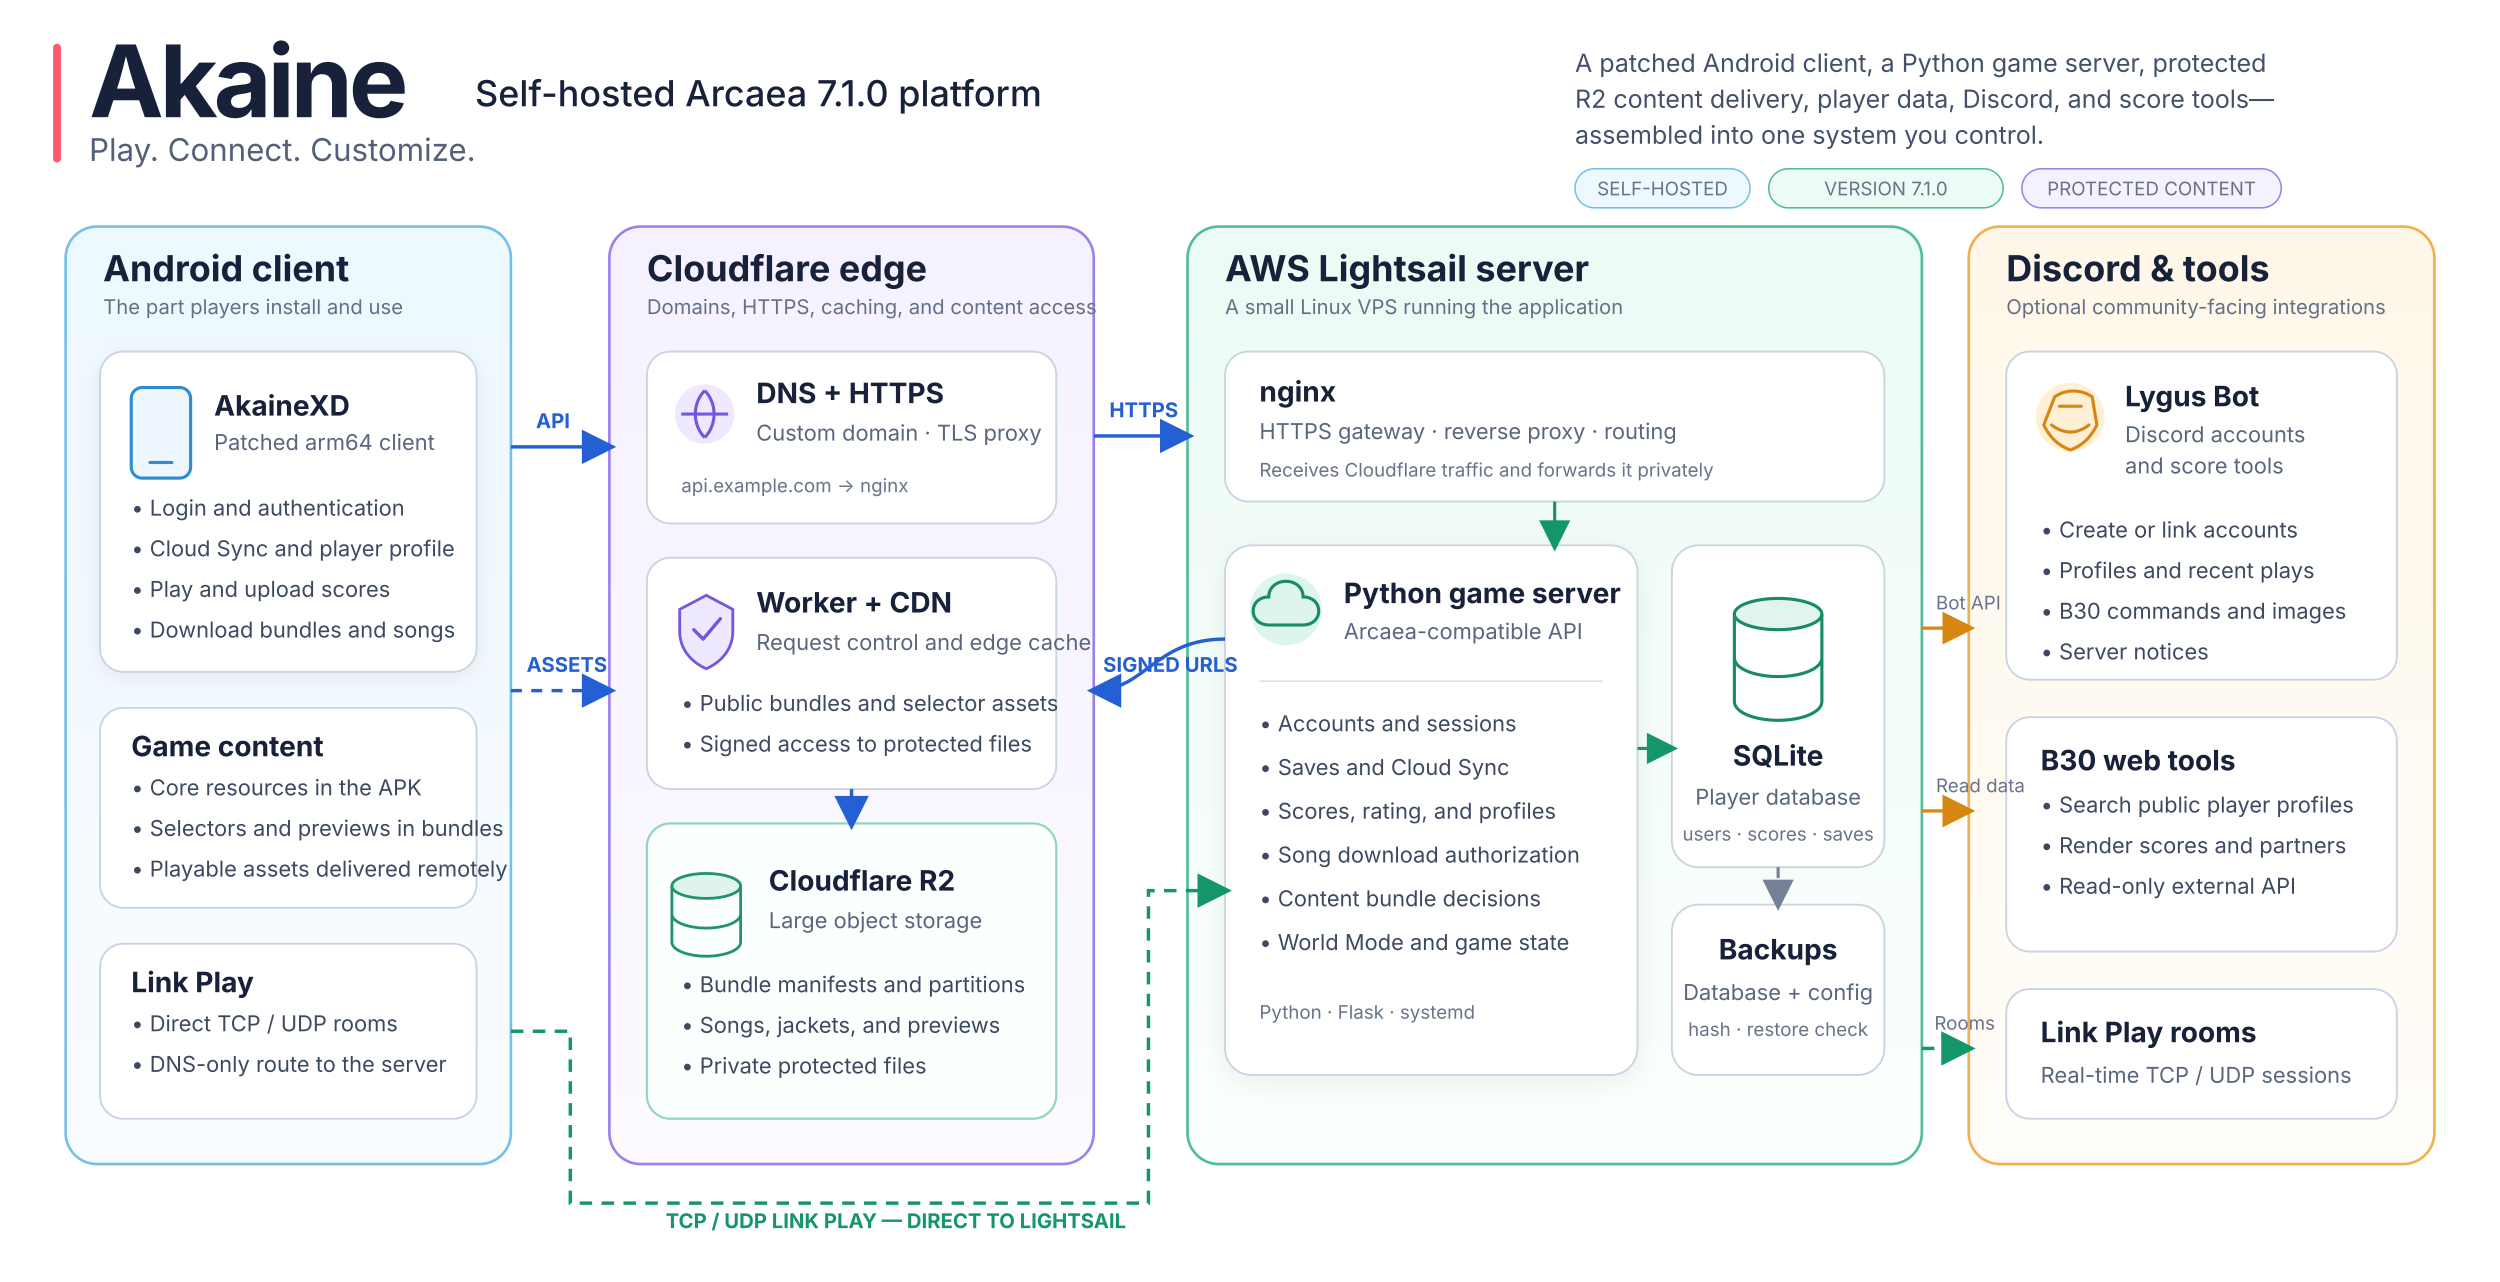
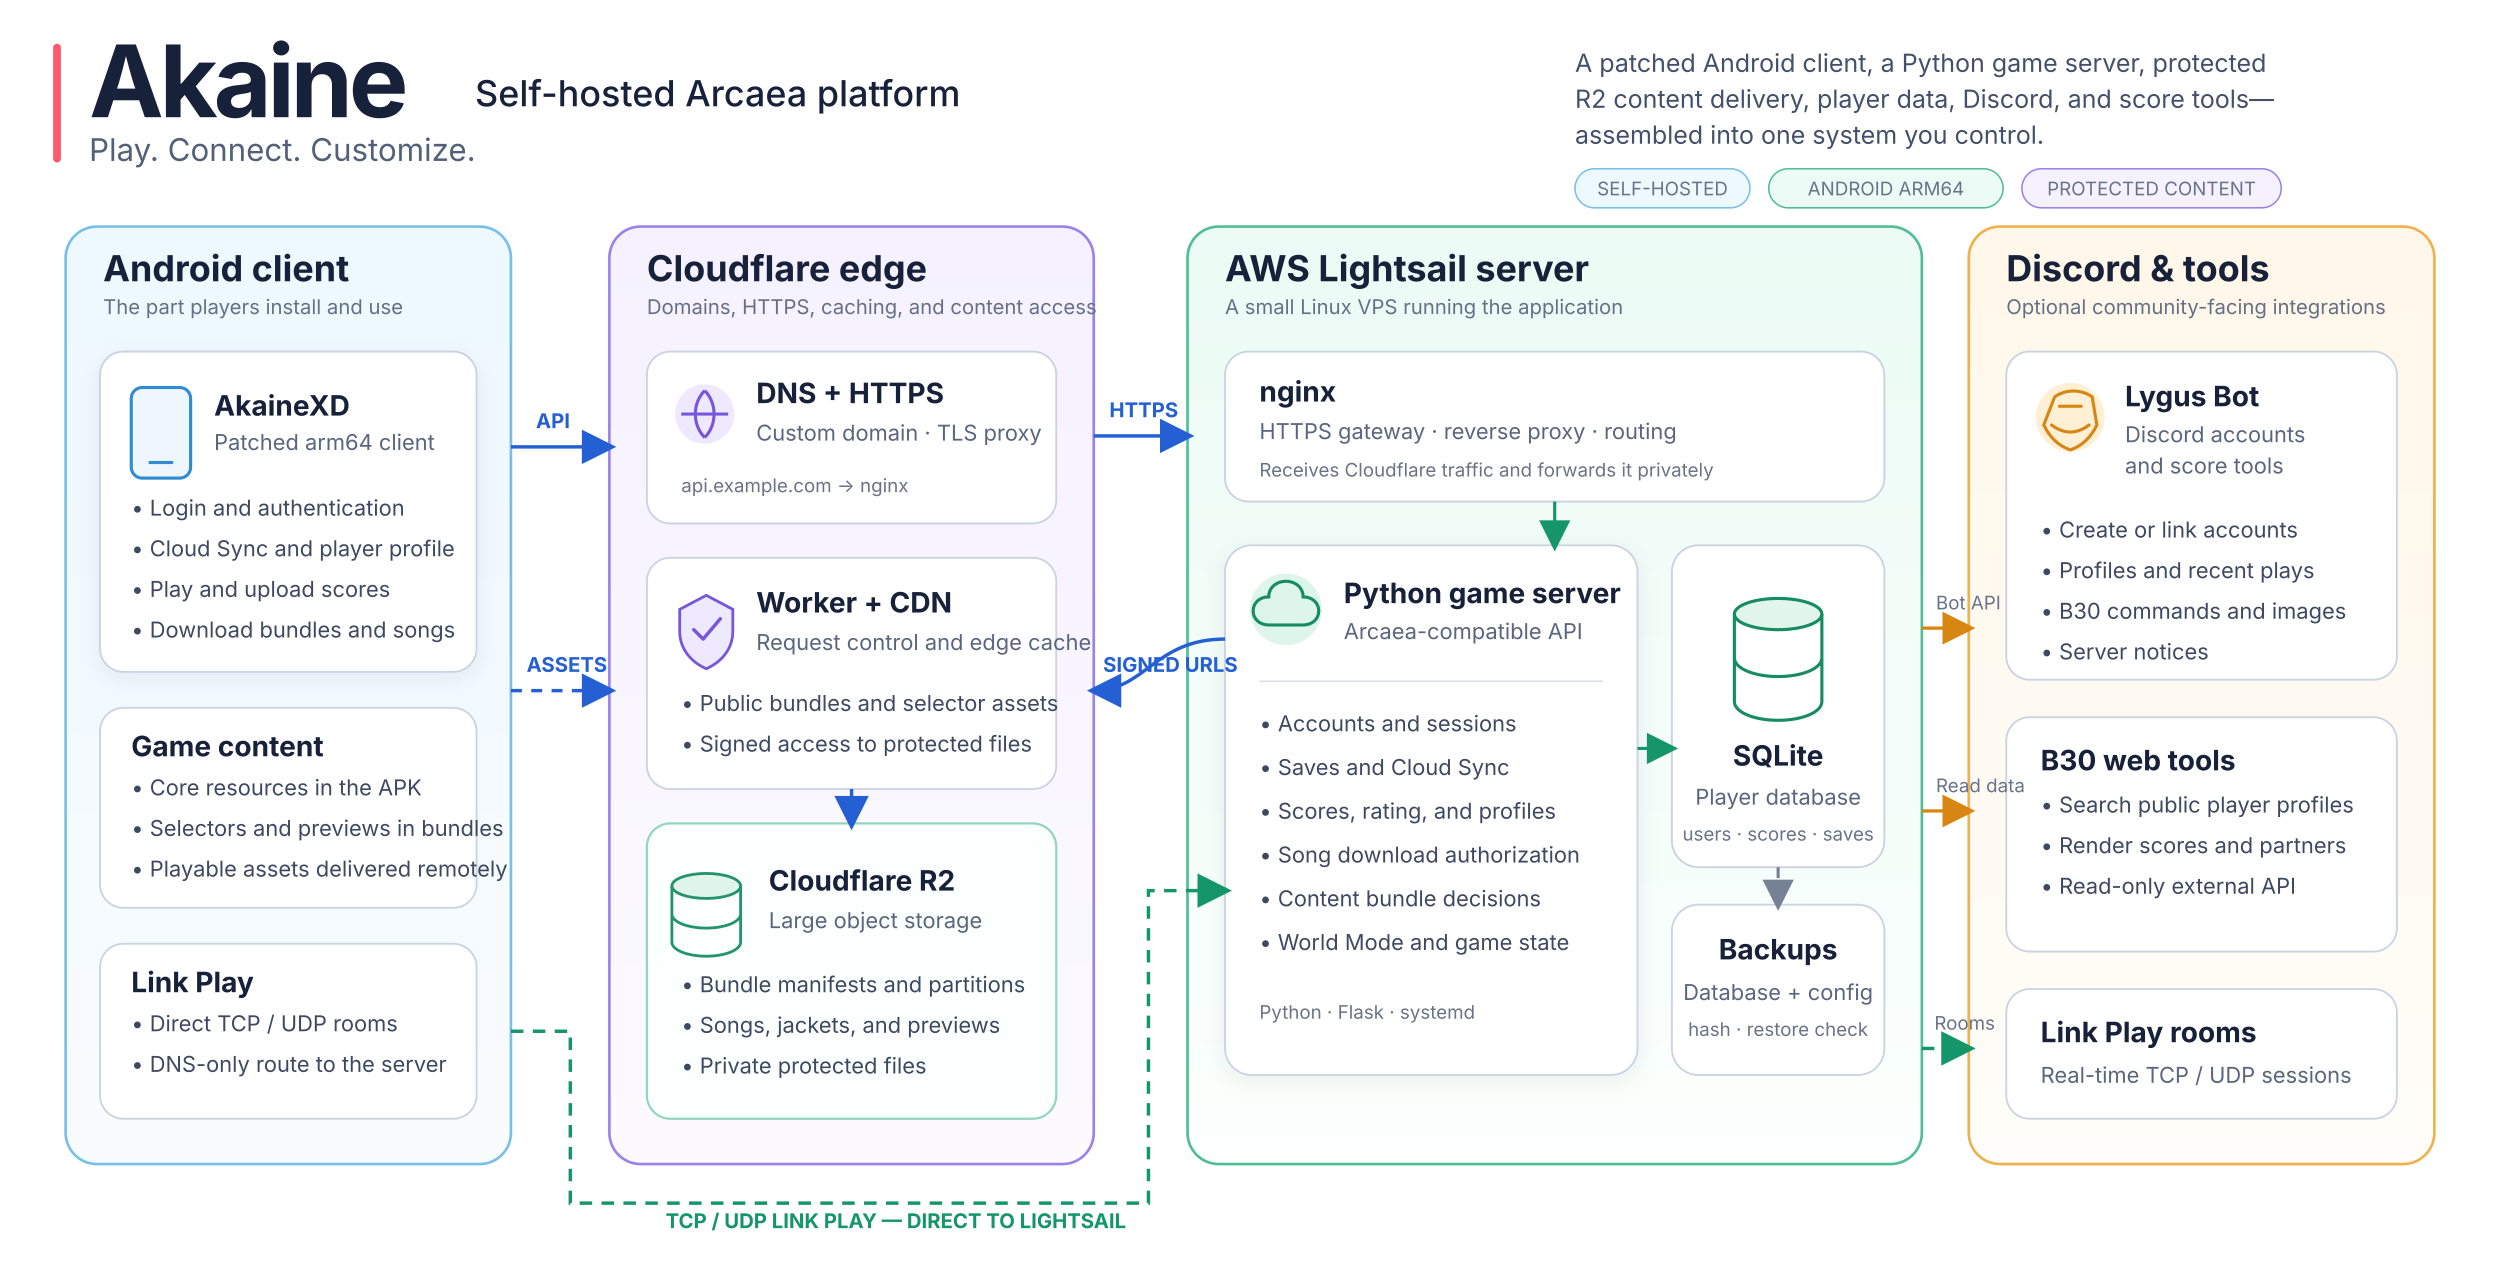
<svg xmlns="http://www.w3.org/2000/svg" width="1600" height="820" viewBox="0 0 1600 820" role="img" aria-labelledby="title desc">
  <defs>
    <linearGradient id="client-bg" x1="0" y1="0" x2="0" y2="1">
      <stop stop-color="#edf8ff" />
      <stop offset="1" stop-color="#f9fcff" />
    </linearGradient>
    <linearGradient id="edge-bg" x1="0" y1="0" x2="0" y2="1">
      <stop stop-color="#f5f1ff" />
      <stop offset="1" stop-color="#fcfaff" />
    </linearGradient>
    <linearGradient id="server-bg" x1="0" y1="0" x2="0" y2="1">
      <stop stop-color="#ecfbf5" />
      <stop offset="1" stop-color="#fbfffd" />
    </linearGradient>
    <linearGradient id="community-bg" x1="0" y1="0" x2="0" y2="1">
      <stop stop-color="#fff7e9" />
      <stop offset="1" stop-color="#fffdf9" />
    </linearGradient>
    <marker id="arrow-blue" markerWidth="10" markerHeight="10" refX="8" refY="5" orient="auto">
      <path d="M0 0L10 5L0 10z" fill="#245fd4" />
    </marker>
    <marker id="arrow-green" markerWidth="10" markerHeight="10" refX="8" refY="5" orient="auto">
      <path d="M0 0L10 5L0 10z" fill="#15956a" />
    </marker>
    <marker id="arrow-orange" markerWidth="10" markerHeight="10" refX="8" refY="5" orient="auto">
      <path d="M0 0L10 5L0 10z" fill="#d88612" />
    </marker>
    <marker id="arrow-gray" markerWidth="10" markerHeight="10" refX="8" refY="5" orient="auto">
      <path d="M0 0L10 5L0 10z" fill="#778195" />
    </marker>
    <filter id="soft-shadow" x="-15%" y="-15%" width="130%" height="140%">
      <feDropShadow dx="0" dy="4" stdDeviation="7" flood-color="#13203b" flood-opacity="0.07" />
    </filter>
    <style>
      text { font-family: "Segoe UI", Inter, Arial, sans-serif; fill: #17213a; }
      .brand { font-size: 64px; font-weight: 750; letter-spacing: -2.6px; }
      .product { font-size: 23px; font-weight: 500; }
      .tagline { font-size: 20px; fill: #526079; }
      .summary { font-size: 16px; fill: #435069; }
      .zone-title { font-size: 23px; font-weight: 700; }
      .zone-sub { font-size: 13px; fill: #657086; }
      .card-title { font-size: 18px; font-weight: 700; }
      .card-sub { font-size: 14px; fill: #59667d; }
      .item { font-size: 14px; fill: #3d4961; }
      .label { font-size: 13px; font-weight: 700; fill: #245fd4; }
      .label-green { font-size: 13px; font-weight: 700; fill: #15956a; }
      .small { font-size: 12px; fill: #687388; }
      .zone { stroke-width: 1.7; }
      .card { fill: #ffffff; stroke: #cad3e1; stroke-width: 1.2; }
      .rule { stroke: #d9dee7; stroke-width: 1; }
      .api { fill: none; stroke: #245fd4; stroke-width: 2.2; marker-end: url(#arrow-blue); }
      .assets { fill: none; stroke: #245fd4; stroke-width: 2.2; stroke-dasharray: 7 6; marker-end: url(#arrow-blue); }
      .link { fill: none; stroke: #15956a; stroke-width: 2.2; stroke-dasharray: 8 6; marker-end: url(#arrow-green); }
      .integration { fill: none; stroke: #d88612; stroke-width: 2.1; marker-end: url(#arrow-orange); }
      .backup { fill: none; stroke: #778195; stroke-width: 2; stroke-dasharray: 7 6; marker-end: url(#arrow-gray); }
      .internal { fill: none; stroke: #15956a; stroke-width: 2; marker-end: url(#arrow-green); }
    </style>
  </defs>
  <rect width="1600" height="900" fill="#ffffff" />
  <rect x="34" y="28" width="5" height="76" rx="2.5" fill="#ff596c" />
  <text x="57" y="75" class="brand">Akaine</text>
-   <text x="304" y="68" class="product">Self-hosted Arcaea 7.1.0 platform</text>
+   <text x="304" y="68" class="product">Self-hosted Arcaea platform</text>
  <text x="57" y="103" class="tagline">Play. Connect. Customize.</text>
  <text x="1008" y="46" class="summary">A patched Android client, a Python game server, protected</text>
  <text x="1008" y="69" class="summary">R2 content delivery, player data, Discord, and score tools—</text>
  <text x="1008" y="92" class="summary">assembled into one system you control.</text>
  <rect x="1008" y="108" width="112" height="25" rx="12.5" fill="#edf8ff" stroke="#78bfe8" />
  <text x="1064" y="125" text-anchor="middle" class="small">SELF-HOSTED</text>
  <rect x="1132" y="108" width="150" height="25" rx="12.5" fill="#ecfbf5" stroke="#50bd96" />
-   <text x="1207" y="125" text-anchor="middle" class="small">VERSION 7.1.0</text>
+   <text x="1207" y="125" text-anchor="middle" class="small">ANDROID ARM64</text>
  <rect x="1294" y="108" width="166" height="25" rx="12.5" fill="#f5f1ff" stroke="#9b82eb" />
  <text x="1377" y="125" text-anchor="middle" class="small">PROTECTED CONTENT</text>
  <rect x="42" y="145" width="285" height="600" rx="20" fill="url(#client-bg)" stroke="#78bfe8" class="zone" />
  <text x="66" y="180" class="zone-title">Android client</text>
  <text x="66" y="201" class="zone-sub">The part players install and use</text>
  <rect x="64" y="225" width="241" height="205" rx="15" class="card" filter="url(#soft-shadow)" />
  <g transform="translate(84 248)">
    <rect x="0" y="0" width="38" height="58" rx="7" fill="#eef6ff" stroke="#318bd0" stroke-width="2" />
    <line x1="12" y1="48" x2="26" y2="48" stroke="#318bd0" stroke-width="2" stroke-linecap="round" />
  </g>
  <text x="137" y="266" class="card-title">AkaineXD</text>
  <text x="137" y="288" class="card-sub">Patched arm64 client</text>
  <text x="84" y="330" class="item">• Login and authentication</text>
  <text x="84" y="356" class="item">• Cloud Sync and player profile</text>
  <text x="84" y="382" class="item">• Play and upload scores</text>
  <text x="84" y="408" class="item">• Download bundles and songs</text>
  <rect x="64" y="453" width="241" height="128" rx="15" class="card" />
  <text x="84" y="484" class="card-title">Game content</text>
  <text x="84" y="509" class="item">• Core resources in the APK</text>
  <text x="84" y="535" class="item">• Selectors and previews in bundles</text>
  <text x="84" y="561" class="item">• Playable assets delivered remotely</text>
  <rect x="64" y="604" width="241" height="112" rx="15" class="card" />
  <text x="84" y="635" class="card-title">Link Play</text>
  <text x="84" y="660" class="item">• Direct TCP / UDP rooms</text>
  <text x="84" y="686" class="item">• DNS-only route to the server</text>
  <rect x="390" y="145" width="310" height="600" rx="20" fill="url(#edge-bg)" stroke="#9b82eb" class="zone" />
  <text x="414" y="180" class="zone-title">Cloudflare edge</text>
  <text x="414" y="201" class="zone-sub">Domains, HTTPS, caching, and content access</text>
  <rect x="414" y="225" width="262" height="110" rx="15" class="card" />
  <circle cx="451" cy="265" r="19" fill="#efe9ff" />
  <path d="M436 265h30M451 250c8 8 8 22 0 30M451 250c-8 8-8 22 0 30" fill="none" stroke="#7656dc" stroke-width="2" />
  <text x="484" y="258" class="card-title">DNS + HTTPS</text>
  <text x="484" y="282" class="card-sub">Custom domain · TLS proxy</text>
  <text x="436" y="315" class="small">api.example.com → nginx</text>
  <rect x="414" y="357" width="262" height="148" rx="15" class="card" />
  <path d="M435 390l17-9 17 9v14c0 12-8 20-17 24-9-4-17-12-17-24z" fill="#efe9ff" stroke="#7656dc" stroke-width="1.8" />
  <path d="M444 403l6 6 11-13" fill="none" stroke="#7656dc" stroke-width="2.2" stroke-linecap="round" stroke-linejoin="round" />
  <text x="484" y="392" class="card-title">Worker + CDN</text>
  <text x="484" y="416" class="card-sub">Request control and edge cache</text>
  <text x="436" y="455" class="item">• Public bundles and selector assets</text>
  <text x="436" y="481" class="item">• Signed access to protected files</text>
  <rect x="414" y="527" width="262" height="189" rx="15" fill="#fbfffd" stroke="#91d5bc" stroke-width="1.4" />
  <ellipse cx="452" cy="567" rx="22" ry="8" fill="#dff4eb" stroke="#23936d" stroke-width="1.8" />
  <path d="M430 567v36c0 5 10 9 22 9s22-4 22-9v-36M430 585c0 5 10 9 22 9s22-4 22-9" fill="none" stroke="#23936d" stroke-width="1.8" />
  <text x="492" y="570" class="card-title">Cloudflare R2</text>
  <text x="492" y="594" class="card-sub">Large object storage</text>
  <text x="436" y="635" class="item">• Bundle manifests and partitions</text>
  <text x="436" y="661" class="item">• Songs, jackets, and previews</text>
  <text x="436" y="687" class="item">• Private protected files</text>
  <rect x="760" y="145" width="470" height="600" rx="20" fill="url(#server-bg)" stroke="#50bd96" class="zone" />
  <text x="784" y="180" class="zone-title">AWS Lightsail server</text>
  <text x="784" y="201" class="zone-sub">A small Linux VPS running the application</text>
  <rect x="784" y="225" width="422" height="96" rx="15" class="card" />
  <text x="806" y="257" class="card-title">nginx</text>
  <text x="806" y="281" class="card-sub">HTTPS gateway · reverse proxy · routing</text>
  <text x="806" y="305" class="small">Receives Cloudflare traffic and forwards it privately</text>
  <rect x="784" y="349" width="264" height="339" rx="17" class="card" filter="url(#soft-shadow)" />
  <circle cx="823" cy="390" r="23" fill="#ddf5eb" />
  <path d="M812 382c0-6 5-10 11-10s11 4 11 10c6 0 10 4 10 9s-4 9-10 9h-22c-6 0-10-4-10-9s4-9 10-9z" fill="none" stroke="#168b64" stroke-width="2" />
  <text x="860" y="386" class="card-title">Python game server</text>
  <text x="860" y="409" class="card-sub">Arcaea-compatible API</text>
  <line x1="806" y1="436" x2="1026" y2="436" class="rule" />
  <text x="806" y="468" class="item">• Accounts and sessions</text>
  <text x="806" y="496" class="item">• Saves and Cloud Sync</text>
  <text x="806" y="524" class="item">• Scores, rating, and profiles</text>
  <text x="806" y="552" class="item">• Song download authorization</text>
  <text x="806" y="580" class="item">• Content bundle decisions</text>
  <text x="806" y="608" class="item">• World Mode and game state</text>
  <text x="806" y="652" class="small">Python · Flask · systemd</text>
  <rect x="1070" y="349" width="136" height="206" rx="17" class="card" />
  <ellipse cx="1138" cy="393" rx="28" ry="10" fill="#e2f5ed" stroke="#168b64" stroke-width="2" />
  <path d="M1110 393v56c0 7 13 12 28 12s28-5 28-12v-56M1110 421c0 7 13 12 28 12s28-5 28-12" fill="none" stroke="#168b64" stroke-width="2" />
  <text x="1138" y="490" text-anchor="middle" class="card-title">SQLite</text>
  <text x="1138" y="515" text-anchor="middle" class="card-sub">Player database</text>
  <text x="1138" y="538" text-anchor="middle" class="small">users · scores · saves</text>
  <rect x="1070" y="579" width="136" height="109" rx="17" class="card" />
  <text x="1138" y="614" text-anchor="middle" class="card-title">Backups</text>
  <text x="1138" y="640" text-anchor="middle" class="card-sub">Database + config</text>
  <text x="1138" y="663" text-anchor="middle" class="small">hash · restore check</text>
  <path d="M995 321V349" class="internal" />
  <path d="M1048 479H1070" class="internal" />
  <path d="M1138 555V579" class="backup" />
  <rect x="1260" y="145" width="298" height="600" rx="20" fill="url(#community-bg)" stroke="#efb04d" class="zone" />
  <text x="1284" y="180" class="zone-title">Discord &amp; tools</text>
  <text x="1284" y="201" class="zone-sub">Optional community-facing integrations</text>
  <rect x="1284" y="225" width="250" height="210" rx="15" class="card" />
  <circle cx="1325" cy="267" r="22" fill="#fff0d5" />
  <path d="M1313 272c8 6 16 6 24 0M1318 260h14M1315 254c7-5 17-5 24 0l3 18c-4 8-9 13-17 16-8-3-13-8-17-16z" fill="none" stroke="#d88612" stroke-width="2" stroke-linecap="round" />
  <text x="1360" y="260" class="card-title">Lygus Bot</text>
  <text x="1360" y="283" class="card-sub">Discord accounts</text>
  <text x="1360" y="303" class="card-sub">and score tools</text>
  <text x="1306" y="344" class="item">• Create or link accounts</text>
  <text x="1306" y="370" class="item">• Profiles and recent plays</text>
  <text x="1306" y="396" class="item">• B30 commands and images</text>
  <text x="1306" y="422" class="item">• Server notices</text>
  <rect x="1284" y="459" width="250" height="150" rx="15" class="card" />
  <text x="1306" y="493" class="card-title">B30 web tools</text>
  <text x="1306" y="520" class="item">• Search public player profiles</text>
  <text x="1306" y="546" class="item">• Render scores and partners</text>
  <text x="1306" y="572" class="item">• Read-only external API</text>
  <rect x="1284" y="633" width="250" height="83" rx="15" class="card" />
  <text x="1306" y="667" class="card-title">Link Play rooms</text>
  <text x="1306" y="693" class="card-sub">Real-time TCP / UDP sessions</text>
  <path d="M327 286H390" class="api" />
  <text x="343" y="274" class="label">API</text>
  <path d="M327 442H390" class="assets" />
  <text x="337" y="430" class="label">ASSETS</text>
  <path d="M700 279H760" class="api" />
  <text x="710" y="267" class="label">HTTPS</text>
  <path d="M784 409C739 409 733 442 700 442" class="api" />
  <text x="706" y="430" class="label">SIGNED URLS</text>
  <path d="M545 505V527" class="api" />
  <path d="M327 660H365V770H735V570H784" class="link" />
  <text x="426" y="786" class="label-green">TCP / UDP LINK PLAY — DIRECT TO LIGHTSAIL</text>
  <path d="M1230 402H1260" class="integration" />
  <text x="1239" y="390" class="small">Bot API</text>
  <path d="M1230 519H1260" class="integration" />
  <text x="1239" y="507" class="small">Read data</text>
  <path d="M1230 671H1260" class="link" />
  <text x="1238" y="659" class="small">Rooms</text>
</svg>
